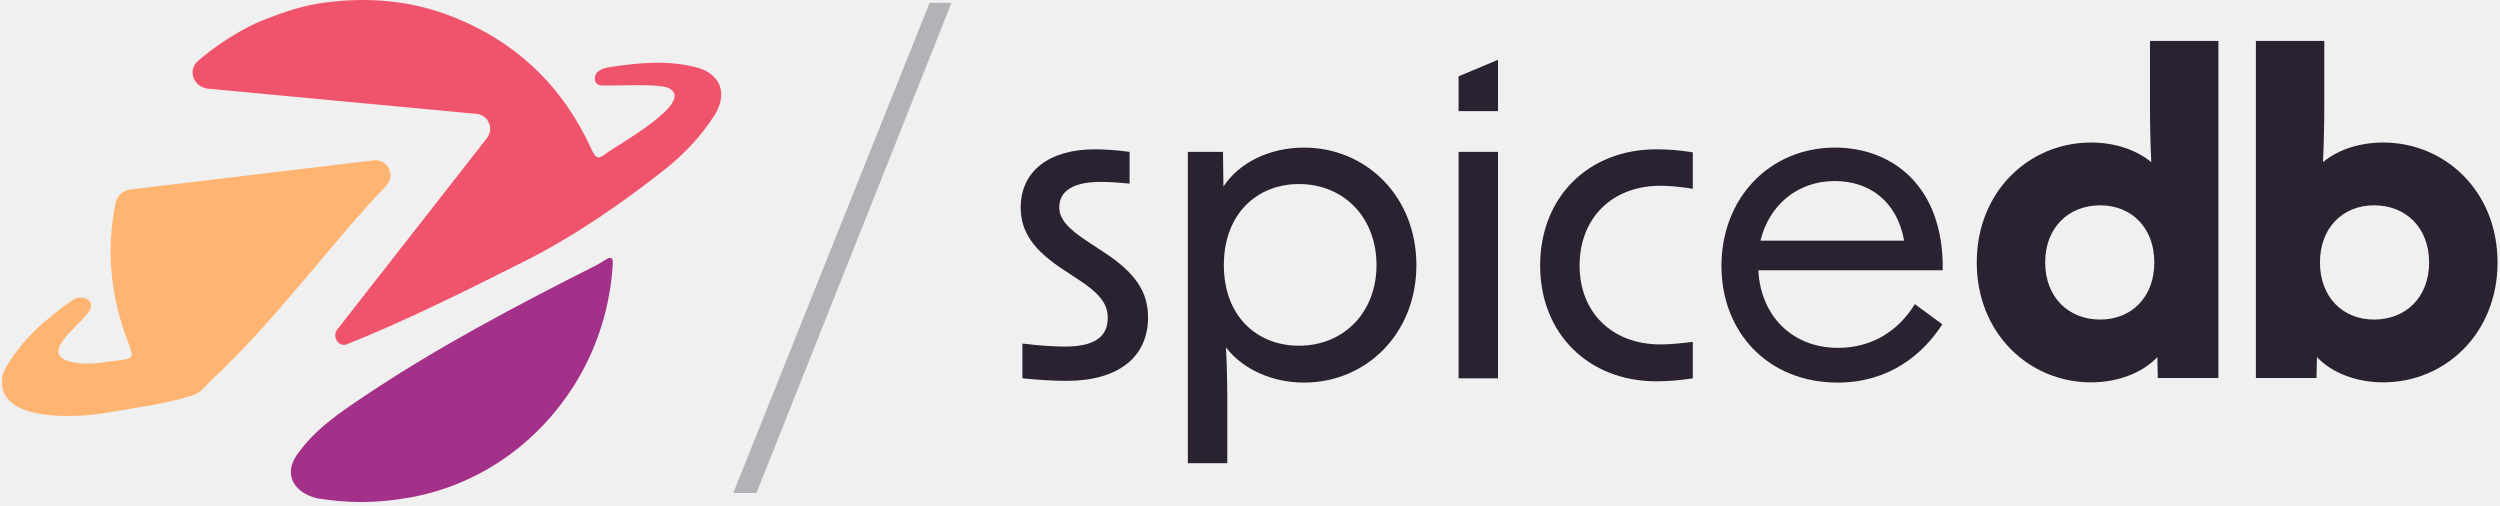
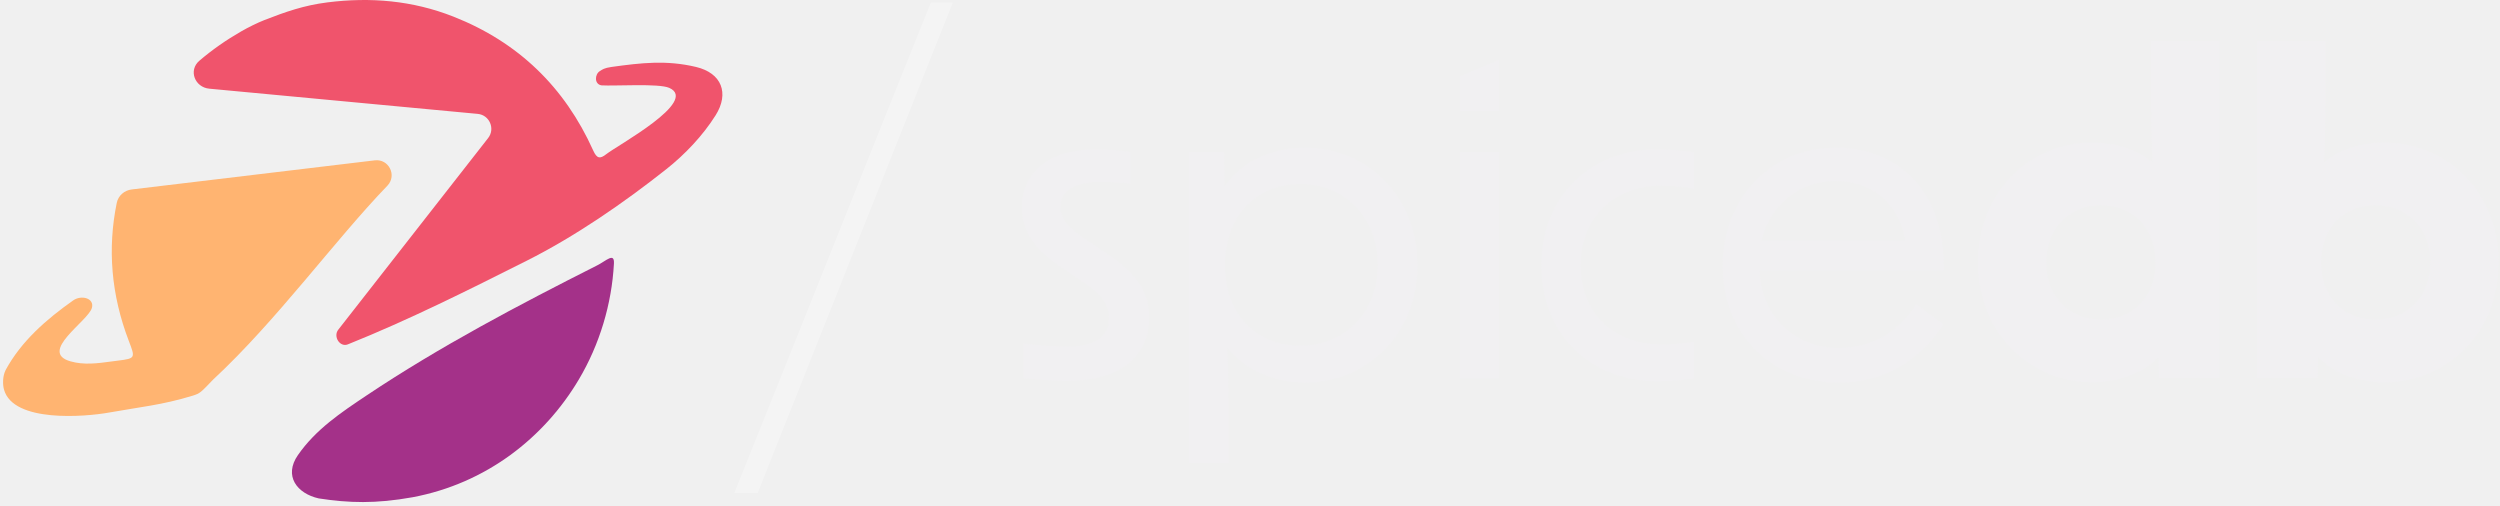
<svg xmlns="http://www.w3.org/2000/svg" width="742" height="150" viewBox="0 0 742 150" fill="none">
-   <g clip-path="url(#clip0_131_7867)">
-     <g clip-path="url(#clip1_131_7867)">
-       <g clip-path="url(#clip2_131_7867)">
-         <path d="M181.874 78.226C181.233 90.241 177.627 102.224 171.488 112.579C161.206 129.929 143.979 143.479 122.082 147.589C111.151 149.551 103.2 149.302 94.271 147.932C87.83 146.498 83.775 141.266 88.1 135.047C93.399 127.423 100.911 122.414 108.408 117.404C130.277 102.79 153.506 90.575 176.949 78.738C179.571 77.417 182.058 74.802 181.874 78.226Z" fill="#A43189" />
-         <path d="M197.434 50.202C202.941 45.845 208.261 40.248 212.03 34.252L212.036 34.248L212.043 34.243C216.19 27.64 213.835 21.678 206.237 19.871C197.501 17.792 190.094 18.629 181.153 19.871C178.975 20.174 178.42 20.643 177.675 21.113C176.167 22.065 176 24.973 178.173 25.335C182.147 25.584 195.167 24.694 198.29 26.08C207.187 30.03 182.841 43.181 179.642 45.727C177.723 47.252 176.803 47.069 175.723 44.668C167.257 25.844 153.469 12.497 134.201 4.918C122.125 0.171 109.684 -0.916 96.831 0.708C89.905 1.583 84.471 3.486 78.108 5.965C76.01 6.782 73.234 8.175 71.303 9.284C66.778 11.879 62.613 14.79 58.822 18.034C55.52 20.858 57.46 25.915 61.786 26.321L141.439 33.799C144.974 34.131 146.721 38.26 144.498 41.028L100.072 97.834C98.456 99.845 100.519 103.163 102.915 102.204C120.989 94.951 138.559 86.148 155.956 77.401C170.463 70.106 184.732 60.248 197.434 50.202Z" fill="#F0546C" />
-         <path fill-rule="evenodd" clip-rule="evenodd" d="M114.69 55.056C117.526 52.018 115.028 47.095 110.902 47.589L38.749 56.23C36.567 56.492 34.751 58.065 34.31 60.218C31.535 73.782 32.642 87.441 37.863 101.114C39.818 106.236 39.941 106.383 34.663 107.032C33.975 107.117 33.285 107.21 32.595 107.304C28.616 107.843 24.599 108.388 20.596 107.251C10.919 104.494 25.803 95.327 26.927 91.41C27.756 88.518 23.825 87.435 21.367 89.171C13.49 94.733 5.991 101.225 1.341 109.809C0.347 111.796 0.47 114.281 0.844 115.625C3.597 125.517 24.915 123.721 31.938 122.46C41.14 120.808 47.785 120.208 56.726 117.476C59.164 116.73 59.21 116.483 62.935 112.644C81.811 95.123 99.084 71.235 114.69 55.056Z" fill="#FFB471" />
+   <g clip-path="url(#clip0_131_28503)">
+     <g clip-path="url(#clip1_131_28503)">
+       <g clip-path="url(#clip2_131_28503)">
+         <path d="M182.215 78.226C181.573 90.241 177.968 102.224 171.829 112.579C161.547 129.929 144.32 143.479 122.423 147.589C111.492 149.551 103.541 149.302 94.612 147.932C88.171 146.498 84.115 141.266 88.44 135.047C93.74 127.423 101.251 122.414 108.748 117.404C130.617 102.79 153.846 90.575 177.29 78.738C179.911 77.417 182.399 74.802 182.215 78.226Z" fill="#A43189" />
+         <path d="M197.774 50.202C203.282 45.845 208.602 40.248 212.37 34.252L212.377 34.248L212.383 34.243C216.531 27.64 214.176 21.678 206.577 19.871C197.841 17.792 190.434 18.629 181.493 19.871C179.316 20.174 178.761 20.643 178.016 21.113C176.507 22.065 176.341 24.973 178.513 25.335C182.488 25.584 195.508 24.694 198.631 26.08C207.528 30.03 183.182 43.181 179.982 45.727C178.063 47.252 177.143 47.069 176.064 44.668C167.597 25.844 153.809 12.497 134.541 4.918C122.466 0.171 110.025 -0.916 97.172 0.708C90.246 1.583 84.812 3.486 78.449 5.964C76.35 6.782 73.574 8.175 71.643 9.284C67.118 11.879 62.953 14.79 59.163 18.034C55.861 20.858 57.8 25.915 62.126 26.321L141.78 33.799C145.315 34.131 147.061 38.26 144.839 41.028L100.413 97.833C98.797 99.845 100.86 103.163 103.256 102.204C121.329 94.951 138.9 86.148 156.297 77.401C170.804 70.106 185.073 60.248 197.774 50.202Z" fill="#F0546C" />
+         <path fill-rule="evenodd" clip-rule="evenodd" d="M115.031 55.056C117.866 52.018 115.369 47.095 111.242 47.589L39.09 56.23C36.907 56.492 35.091 58.065 34.651 60.218C31.876 73.782 32.983 87.441 38.203 101.114C40.158 106.236 40.281 106.383 35.003 107.032C34.315 107.117 33.626 107.21 32.935 107.304C28.956 107.843 24.94 108.388 20.936 107.251C11.259 104.494 26.143 95.327 27.267 91.41C28.097 88.518 24.165 87.435 21.707 89.171C13.831 94.733 6.332 101.225 1.682 109.809C0.688 111.796 0.811 114.281 1.185 115.625C3.938 125.517 25.255 123.721 32.278 122.46C41.481 120.808 48.125 120.208 57.066 117.476C59.505 116.73 59.55 116.483 63.276 112.644C82.151 95.123 99.425 71.235 115.031 55.056Z" fill="#FFB471" />
      </g>
    </g>
  </g>
-   <path d="M620.636 113.482C602.255 113.482 586.701 98.987 586.701 77.893C586.701 56.798 602.255 42.303 620.636 42.303C627.321 42.303 633.746 44.245 638.504 48.127C638.245 42.821 638.117 37.386 638.117 31.692V12.15H658.425V112.188H640.43L640.303 105.976C635.676 110.893 628.219 113.482 620.636 113.482ZM607.012 77.893C607.012 88.246 613.952 94.846 623.336 94.846C632.59 94.846 639.402 88.246 639.402 77.893C639.402 67.539 632.59 60.939 623.336 60.939C613.952 60.939 607.012 67.539 607.012 77.893Z" fill="#2B2231" />
-   <path d="M707.337 113.482C699.752 113.482 692.298 110.893 687.668 105.976L687.54 112.188H669.545V12.15H689.853V30.527C689.853 36.221 689.726 42.433 689.47 48.127C694.096 44.245 700.653 42.303 707.337 42.303C725.716 42.303 741.269 56.798 741.269 77.893C741.269 98.987 725.716 113.482 707.337 113.482ZM688.569 77.893C688.569 88.246 695.381 94.846 704.637 94.846C714.021 94.846 720.961 88.246 720.961 77.893C720.961 67.539 714.021 60.939 704.637 60.939C695.381 60.939 688.569 67.539 688.569 77.893Z" fill="#2B2231" />
-   <path d="M316.559 113.044C313.25 113.044 308.414 112.79 303.451 112.281V101.971C308.669 102.607 313.123 102.862 316.05 102.862C324.704 102.862 328.777 100.062 328.777 94.335C328.777 90.134 326.359 87.08 320.123 83.007L315.668 80.079C306.887 74.352 302.942 68.879 302.942 61.624C302.942 50.933 311.214 44.314 324.959 44.314C327.886 44.314 331.577 44.569 335.268 45.078V54.497C331.449 54.115 328.522 53.987 326.613 53.987C318.596 53.987 314.396 56.66 314.396 61.497C314.396 65.061 316.941 67.861 323.177 71.934L327.631 74.861C336.795 80.843 340.74 86.443 340.74 94.207C340.74 106.044 331.831 113.044 316.559 113.044Z" fill="#2B2231" />
-   <path d="M352.55 137.481V45.078H362.986L363.113 55.388C367.822 48.133 376.985 43.805 387.039 43.805C405.365 43.805 420.383 58.188 420.383 78.679C420.383 99.171 405.365 113.553 387.039 113.553C377.621 113.553 368.84 109.608 363.876 103.116C364.131 108.08 364.258 113.172 364.258 118.008V137.481H352.55ZM363.24 78.679C363.24 94.08 373.294 102.607 385.512 102.607C398.875 102.607 408.547 92.68 408.547 78.679C408.547 64.552 398.875 54.624 385.512 54.624C373.294 54.624 363.24 63.279 363.24 78.679Z" fill="#2B2231" />
-   <path d="M432.902 112.281V45.078H444.611V112.281H432.902ZM432.902 32.987V22.66L444.611 17.74V32.987H432.902Z" fill="#2B2231" />
-   <path d="M491.603 113.172C471.495 113.172 457.114 99.044 457.114 78.806C457.114 58.442 471.495 44.314 491.603 44.314C494.785 44.314 498.475 44.569 502.42 45.206V56.024C498.475 55.388 495.166 55.133 492.876 55.133C478.24 55.133 468.822 64.933 468.822 78.806C468.822 92.553 478.24 102.226 492.876 102.226C495.166 102.226 498.475 101.971 502.42 101.462V112.281C498.475 112.917 494.785 113.172 491.603 113.172Z" fill="#2B2231" />
-   <path d="M545.418 113.553C524.801 113.553 510.929 98.662 510.929 78.934C510.929 58.824 525.183 43.805 544.654 43.805C561.708 43.805 576.98 55.388 576.598 80.207H521.874C522.51 93.444 531.673 103.244 545.545 103.244C555.345 103.244 563.362 98.407 568.326 90.261L576.471 96.244C570.617 105.407 560.435 113.553 545.418 113.553ZM522.51 71.425H565.144C562.981 59.461 554.581 53.733 544.527 53.733C533.2 53.733 524.928 61.242 522.51 71.425Z" fill="#2B2231" />
-   <g clip-path="url(#clip3_131_7867)">
-     <g clip-path="url(#clip4_131_7867)">
-       <g opacity="0.3" clip-path="url(#clip5_131_7867)">
-         <path d="M275.931 0.776H282.429L224.515 146.332H217.628L275.931 0.776Z" fill="#2B2231" />
+   <g clip-path="url(#clip3_131_28503)">
+     <g clip-path="url(#clip4_131_28503)">
+       <g clip-path="url(#clip5_131_28503)">
+         <path d="M276.271 0.776H282.769L224.856 146.332H217.969L276.271 0.776Z" fill="white" fill-opacity="0.3" />
      </g>
    </g>
  </g>
+   <path d="M620.977 113.482C602.595 113.482 587.042 98.987 587.042 77.893C587.042 56.798 602.595 42.303 620.977 42.303C627.661 42.303 634.087 44.245 638.844 48.127C638.586 42.821 638.458 37.386 638.458 31.692V12.15H658.766V112.188H640.771L640.643 105.976C636.017 110.893 628.559 113.482 620.977 113.482ZM607.353 77.893C607.353 88.246 614.293 94.846 623.677 94.846C632.93 94.846 639.742 88.246 639.742 77.893C639.742 67.539 632.93 60.939 623.677 60.939C614.293 60.939 607.353 67.539 607.353 77.893Z" fill="#F1F0F2" />
+   <path d="M707.678 113.482C700.092 113.482 692.638 110.893 688.009 105.976L687.881 112.188H669.886V12.15H690.194V30.527C690.194 36.221 690.066 42.433 689.81 48.127C694.437 44.245 700.993 42.303 707.678 42.303C726.056 42.303 741.61 56.798 741.61 77.893C741.61 98.987 726.056 113.482 707.678 113.482ZM688.909 77.893C688.909 88.246 695.722 94.846 704.978 94.846C714.362 94.846 721.302 88.246 721.302 77.893C721.302 67.539 714.362 60.939 704.978 60.939C695.722 60.939 688.909 67.539 688.909 77.893Z" fill="#F1F0F2" />
+   <path d="M316.9 113.044C313.591 113.044 308.755 112.79 303.792 112.281V101.971C309.009 102.607 313.464 102.862 316.391 102.862C325.045 102.862 329.117 100.062 329.117 94.335C329.117 90.134 326.699 87.08 320.463 83.007L316.009 80.079C307.228 74.352 303.282 68.879 303.282 61.624C303.282 50.933 311.555 44.314 325.299 44.314C328.227 44.314 331.917 44.569 335.608 45.078V54.497C331.79 54.115 328.863 53.987 326.954 53.987C318.936 53.987 314.736 56.66 314.736 61.497C314.736 65.061 317.282 67.861 323.518 71.934L327.972 74.861C337.135 80.843 341.08 86.443 341.08 94.207C341.08 106.044 332.172 113.044 316.9 113.044Z" fill="#F1F0F2" />
+   <path d="M352.89 137.481V45.078H363.326L363.453 55.388C368.162 48.133 377.326 43.805 387.38 43.805C405.706 43.805 420.723 58.188 420.723 78.679C420.723 99.171 405.706 113.553 387.38 113.553C377.962 113.553 369.181 109.608 364.217 103.116C364.472 108.08 364.599 113.172 364.599 118.008V137.481H352.89ZM363.581 78.679C363.581 94.08 373.635 102.607 385.852 102.607C399.215 102.607 408.887 92.68 408.887 78.679C408.887 64.552 399.215 54.624 385.852 54.624C373.635 54.624 363.581 63.279 363.581 78.679Z" fill="#F1F0F2" />
+   <path d="M433.243 112.281V45.078H444.951V112.281H433.243ZM433.243 32.987V22.66L444.951 17.74V32.987H433.243Z" fill="#F1F0F2" />
+   <path d="M491.944 113.172C471.835 113.172 457.454 99.044 457.454 78.806C457.454 58.442 471.835 44.314 491.944 44.314C495.125 44.314 498.816 44.569 502.761 45.206V56.024C498.816 55.388 495.507 55.133 493.216 55.133C478.58 55.133 469.163 64.933 469.163 78.806C469.163 92.553 478.58 102.226 493.216 102.226C495.507 102.226 498.816 101.971 502.761 101.462V112.281C498.816 112.917 495.125 113.172 491.944 113.172Z" fill="#F1F0F2" />
+   <path d="M545.759 113.553C525.141 113.553 511.27 98.662 511.27 78.934C511.27 58.824 525.523 43.805 544.995 43.805C562.049 43.805 577.321 55.388 576.939 80.207H522.214C522.851 93.444 532.014 103.244 545.886 103.244C555.685 103.244 563.703 98.407 568.666 90.261L576.811 96.244C570.957 105.407 560.776 113.553 545.759 113.553ZM522.851 71.425H565.485C563.321 59.461 554.922 53.733 544.868 53.733C533.541 53.733 525.269 61.242 522.851 71.425Z" fill="#F1F0F2" />
  <defs>
-     <clipPath id="clip0_131_7867">
-       <rect width="214.632" height="150" fill="white" />
+     <clipPath id="clip0_131_28503">
+       <rect width="214.632" height="150" fill="white" transform="translate(0.340698)" />
    </clipPath>
-     <clipPath id="clip1_131_7867">
-       <rect width="214.632" height="150" fill="white" transform="translate(0.000732422 0.00138855)" />
+     <clipPath id="clip1_131_28503">
+       <rect width="214.632" height="150" fill="white" transform="translate(0.34137 0.00140381)" />
    </clipPath>
-     <clipPath id="clip2_131_7867">
-       <rect width="214.598" height="150" fill="white" transform="translate(0.0152588 0.00170898)" />
+     <clipPath id="clip2_131_28503">
+       <rect width="214.598" height="150" fill="white" transform="translate(0.355835 0.00170898)" />
    </clipPath>
-     <clipPath id="clip3_131_7867">
-       <rect width="65.352" height="148.532" fill="white" transform="translate(217.627 0.734131)" />
+     <clipPath id="clip3_131_28503">
+       <rect width="65.352" height="148.532" fill="white" transform="translate(217.968 0.734131)" />
    </clipPath>
-     <clipPath id="clip4_131_7867">
-       <rect width="65.352" height="148.532" fill="white" transform="translate(217.628 0.735519)" />
+     <clipPath id="clip4_131_28503">
+       <rect width="65.352" height="148.532" fill="white" transform="translate(217.969 0.735535)" />
    </clipPath>
-     <clipPath id="clip5_131_7867">
-       <rect width="65.352" height="148.526" fill="white" transform="translate(217.629 0.736908)" />
+     <clipPath id="clip5_131_28503">
+       <rect width="65.352" height="148.526" fill="white" transform="translate(217.969 0.736938)" />
    </clipPath>
  </defs>
</svg>
